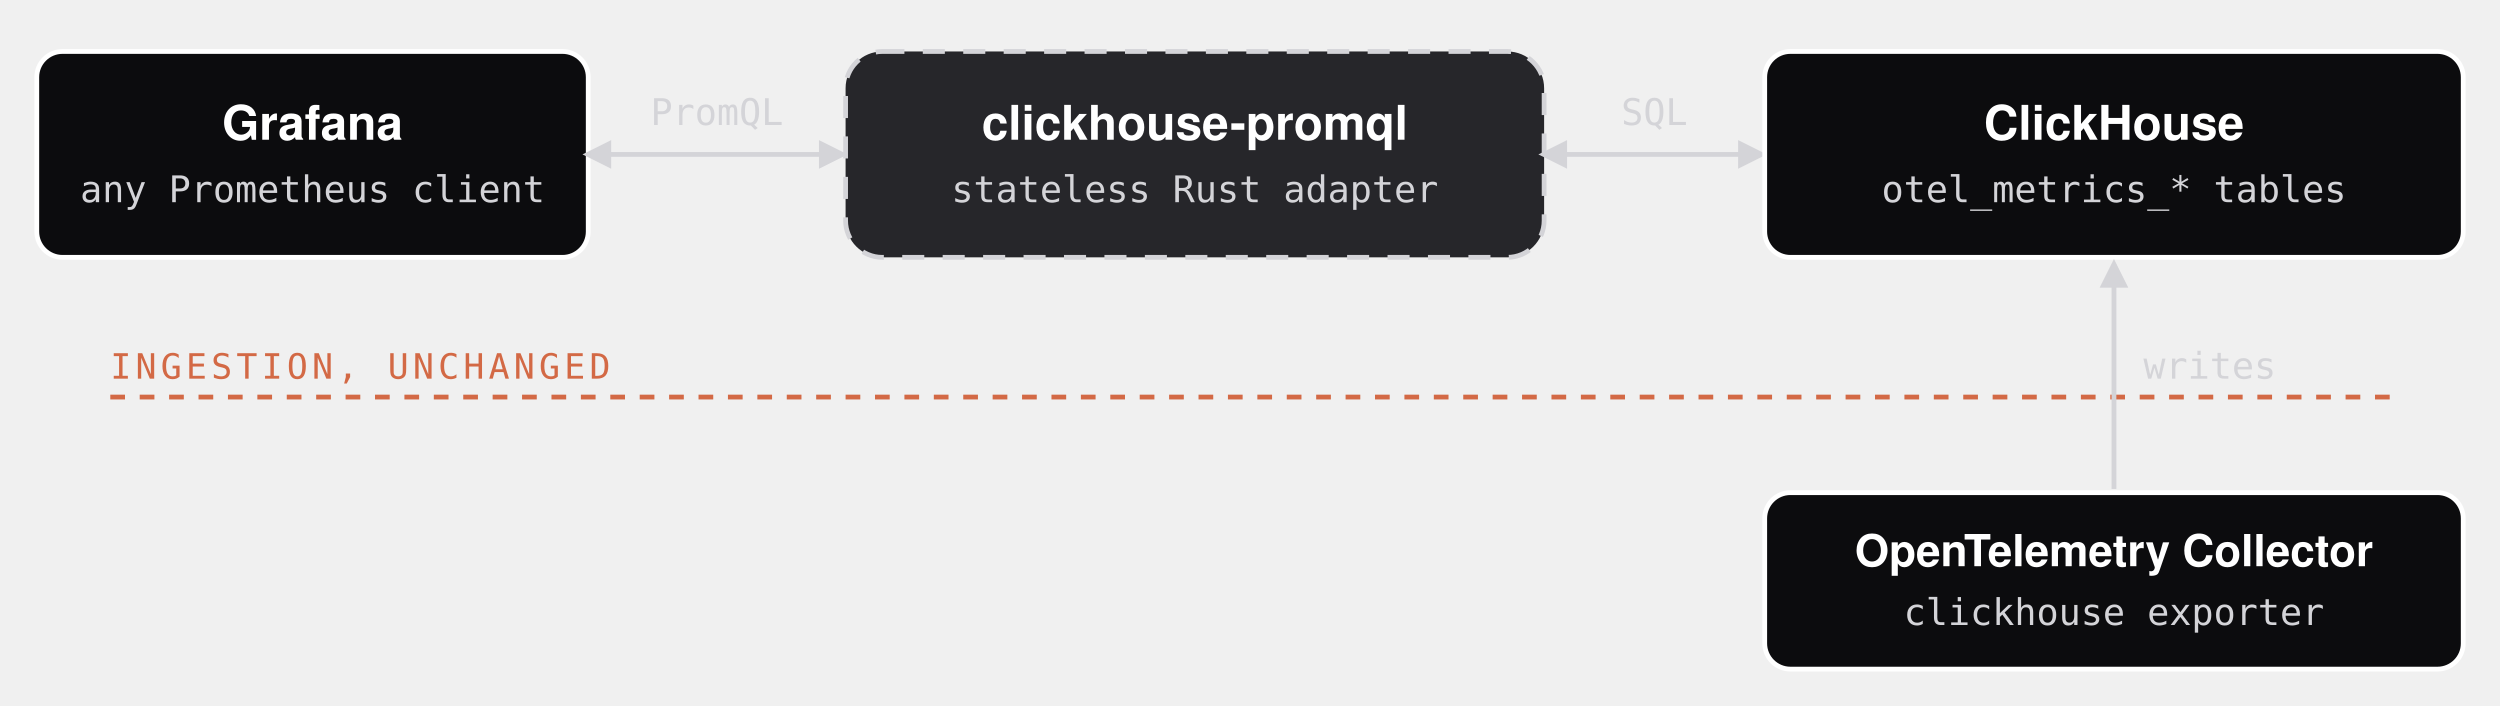
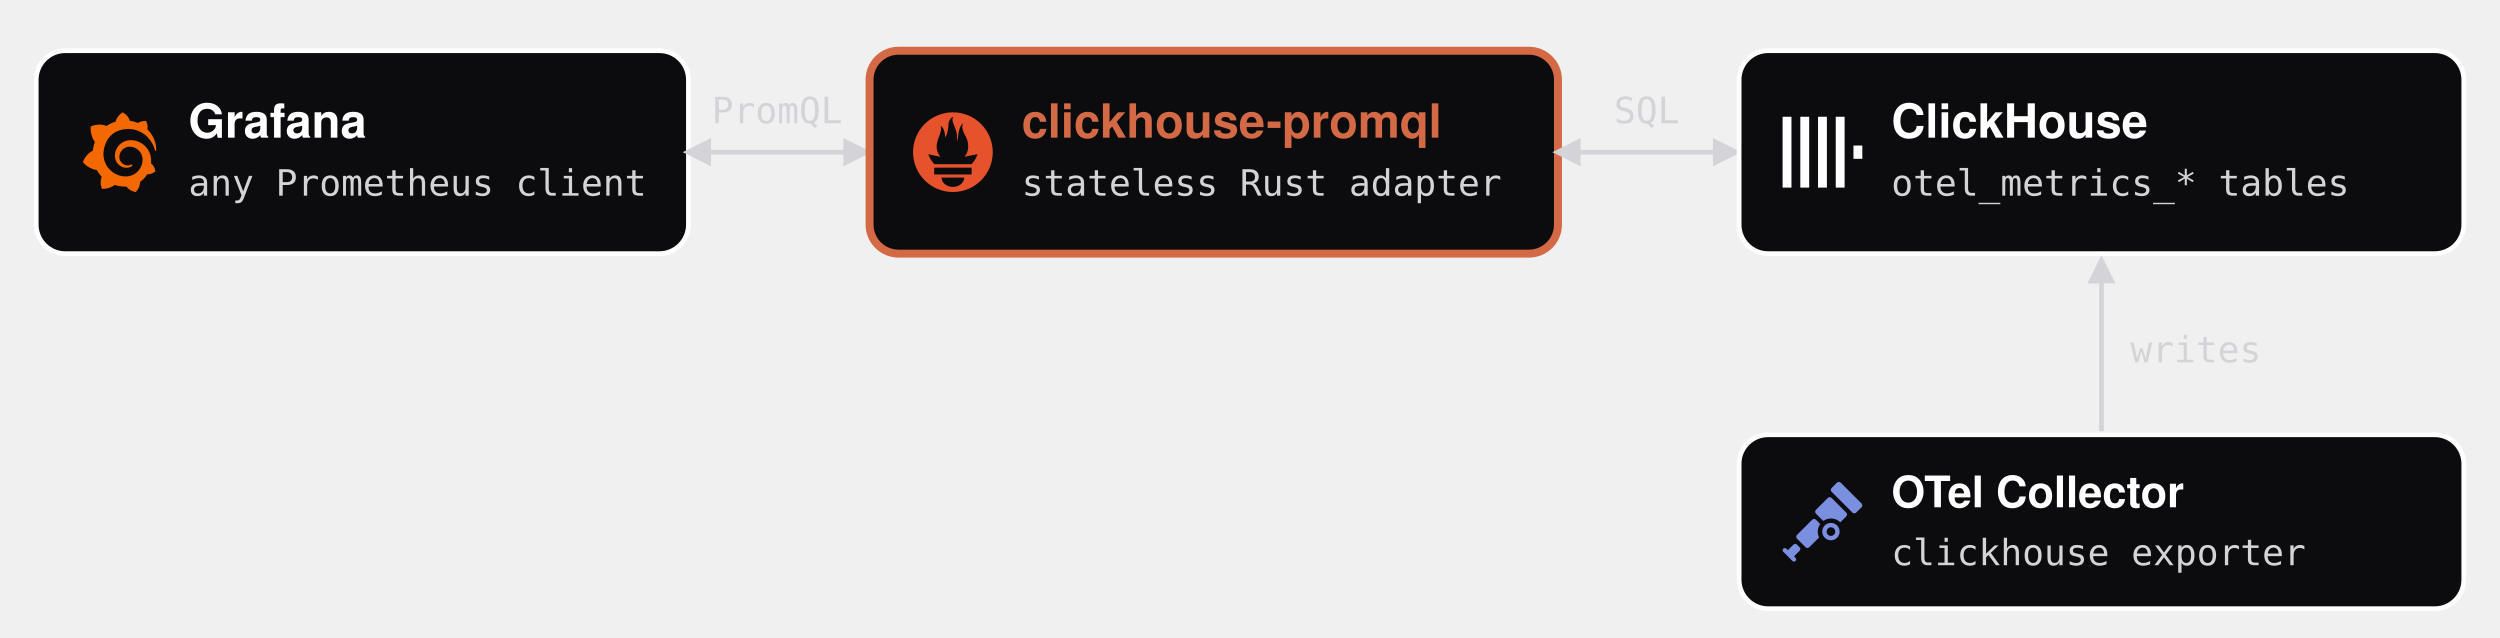
- <svg xmlns="http://www.w3.org/2000/svg" viewBox="0 0 680 192" width="680" height="192" role="img" aria-label="clickhouse-promql architecture. From left to right: Grafana or any Prometheus client sends PromQL over HTTP to the stateless clickhouse-promql adapter, which queries the otel_metrics tables in ClickHouse with SQL. Below ClickHouse, the OpenTelemetry Collector's ClickHouse exporter writes those tables; the ingestion path is unchanged." style="font-family:system-ui,-apple-system,'Segoe UI',Helvetica,Arial,sans-serif">
+ <svg xmlns="http://www.w3.org/2000/svg" viewBox="0 0 690 176" width="690" height="176" role="img" aria-label="clickhouse-promql architecture. From left to right: Grafana or any Prometheus client sends PromQL over HTTP to the stateless clickhouse-promql adapter, which queries the otel_metrics tables in ClickHouse with SQL. Below ClickHouse, the OpenTelemetry Collector's ClickHouse exporter writes those tables." style="font-family:system-ui,-apple-system,'Segoe UI',Helvetica,Arial,sans-serif">
  <defs>
    <marker id="architecture-arrow" viewBox="0 0 10 10" refX="8" refY="5" markerWidth="6" markerHeight="6" orient="auto-start-reverse">
      <path d="M0 0 L10 5 L0 10 z" fill="#d4d4d8" />
    </marker>
  </defs>
-   <rect x="10" y="14" width="150" height="56" rx="7" fill="#0c0c0e" stroke="#ffffff" stroke-width="1.3" />
-   <text x="85" y="38" text-anchor="middle" font-size="13" font-weight="600" fill="#ffffff">Grafana</text>
-   <text x="85" y="55" text-anchor="middle" font-size="10" font-family="ui-monospace,SFMono-Regular,Menlo,Consolas,monospace" fill="#d4d4d8">any Prometheus client</text>
-   <line x1="160" y1="42" x2="229" y2="42" stroke="#d4d4d8" stroke-width="1.3" marker-start="url(#architecture-arrow)" marker-end="url(#architecture-arrow)" />
-   <text x="195" y="34" text-anchor="middle" font-size="10" font-family="ui-monospace,SFMono-Regular,Menlo,Consolas,monospace" fill="#d4d4d8">PromQL</text>
-   <rect x="230" y="14" width="190" height="56" rx="10" fill="#26262a" stroke="#d4d4d8" stroke-width="1.3" stroke-dasharray="6 5" />
-   <text x="325" y="38" text-anchor="middle" font-size="13" font-weight="600" fill="#ffffff">clickhouse-promql</text>
-   <text x="325" y="55" text-anchor="middle" font-size="10" font-family="ui-monospace,SFMono-Regular,Menlo,Consolas,monospace" fill="#d4d4d8">stateless Rust adapter</text>
-   <line x1="420" y1="42" x2="479" y2="42" stroke="#d4d4d8" stroke-width="1.3" marker-start="url(#architecture-arrow)" marker-end="url(#architecture-arrow)" />
-   <text x="450" y="34" text-anchor="middle" font-size="10" font-family="ui-monospace,SFMono-Regular,Menlo,Consolas,monospace" fill="#d4d4d8">SQL</text>
-   <rect x="480" y="14" width="190" height="56" rx="7" fill="#0c0c0e" stroke="#ffffff" stroke-width="1.3" />
-   <text x="575" y="38" text-anchor="middle" font-size="13" font-weight="600" fill="#ffffff">ClickHouse</text>
-   <text x="575" y="55" text-anchor="middle" font-size="10" font-family="ui-monospace,SFMono-Regular,Menlo,Consolas,monospace" fill="#d4d4d8">otel_metrics_* tables</text>
-   <text x="30" y="103" font-size="9.5" font-family="ui-monospace,SFMono-Regular,Menlo,Consolas,monospace" letter-spacing="0.12em" fill="#d36945">INGESTION, UNCHANGED</text>
-   <line x1="30" y1="108" x2="650" y2="108" stroke="#d36945" stroke-width="1.3" stroke-dasharray="4 4" />
-   <text x="583" y="103" font-size="10" font-family="ui-monospace,SFMono-Regular,Menlo,Consolas,monospace" fill="#d4d4d8">writes</text>
-   <line x1="575" y1="133" x2="575" y2="72" stroke="#d4d4d8" stroke-width="1.3" marker-end="url(#architecture-arrow)" />
-   <rect x="480" y="134" width="190" height="48" rx="7" fill="#0c0c0e" stroke="#ffffff" stroke-width="1.3" />
-   <text x="575" y="154" text-anchor="middle" font-size="12" font-weight="600" fill="#ffffff">OpenTelemetry Collector</text>
-   <text x="575" y="170" text-anchor="middle" font-size="10" font-family="ui-monospace,SFMono-Regular,Menlo,Consolas,monospace" fill="#d4d4d8">clickhouse exporter</text>
+   <rect x="10" y="14" width="180" height="56" rx="8" fill="#0c0c0e" stroke="#ffffff" stroke-width="1.3" />
+   <g transform="translate(22 31.0) scale(0.9167)" fill="#F46800">
+     <path d="M23.02 10.59a8.578 8.578 0 0 0-.862-3.034 8.911 8.911 0 0 0-1.789-2.445c.337-1.342-.413-2.505-.413-2.505-1.292-.08-2.113.4-2.416.62-.052-.02-.102-.044-.154-.064-.22-.089-.446-.172-.677-.247-.231-.073-.47-.14-.711-.197a9.867 9.867 0 0 0-.875-.161C14.557.753 12.94 0 12.94 0c-1.804 1.145-2.147 2.744-2.147 2.744l-.018.093c-.098.029-.2.057-.298.088-.138.042-.275.094-.413.143-.138.055-.275.107-.41.166a8.869 8.869 0 0 0-1.557.87l-.063-.029c-2.497-.955-4.716.195-4.716.195-.203 2.658.996 4.33 1.235 4.636a11.608 11.608 0 0 0-.607 2.635C1.636 12.677.953 15.014.953 15.014c1.926 2.214 4.171 2.351 4.171 2.351.003-.002.006-.002.006-.005.285.509.615.994.986 1.446.156.19.32.371.488.548-.704 2.009.099 3.68.099 3.68 2.144.08 3.553-.937 3.849-1.173a9.784 9.784 0 0 0 3.164.501h.08l.055-.003.107-.002.103-.005.003.002c1.01 1.44 2.788 1.646 2.788 1.646 1.264-1.332 1.337-2.653 1.337-2.94v-.058c0-.02-.003-.039-.003-.06.265-.187.52-.387.758-.6a7.875 7.875 0 0 0 1.415-1.7c1.43.083 2.437-.885 2.437-.885-.236-1.49-1.085-2.216-1.264-2.354l-.018-.013-.016-.013a.217.217 0 0 1-.031-.02c.008-.092.016-.18.02-.27.011-.162.016-.323.016-.48v-.253l-.005-.098-.008-.135a1.891 1.891 0 0 0-.01-.13c-.003-.042-.008-.083-.013-.125l-.016-.124-.018-.122a6.215 6.215 0 0 0-2.032-3.73 6.015 6.015 0 0 0-3.222-1.46 6.292 6.292 0 0 0-.85-.048l-.107.002h-.063l-.044.003-.104.008a4.777 4.777 0 0 0-3.335 1.695c-.332.4-.592.84-.768 1.297a4.594 4.594 0 0 0-.312 1.817l.003.091c.005.055.007.11.013.164a3.615 3.615 0 0 0 .698 1.82 3.53 3.53 0 0 0 1.827 1.282c.33.098.66.14.971.137.039 0 .078 0 .114-.002l.063-.003c.02 0 .041-.003.062-.003.034-.002.065-.007.099-.01.007 0 .018-.003.028-.003l.031-.005.06-.008a1.18 1.18 0 0 0 .112-.02c.036-.008.072-.013.109-.024a2.634 2.634 0 0 0 .914-.415c.028-.02.056-.041.085-.065a.248.248 0 0 0 .039-.35.244.244 0 0 0-.309-.06l-.078.042c-.09.044-.184.083-.283.116a2.476 2.476 0 0 1-.475.096c-.028.003-.054.006-.083.006l-.083.002c-.026 0-.054 0-.08-.002l-.102-.006h-.012l-.024.006c-.016-.003-.031-.003-.044-.006-.031-.002-.06-.007-.091-.01a2.59 2.59 0 0 1-.724-.213 2.557 2.557 0 0 1-.667-.438 2.52 2.52 0 0 1-.805-1.475 2.306 2.306 0 0 1-.029-.444l.006-.122v-.023l.002-.031c.003-.021.003-.04.005-.06a3.163 3.163 0 0 1 1.352-2.29 3.12 3.12 0 0 1 .937-.43 2.946 2.946 0 0 1 .776-.101h.06l.07.002.045.003h.026l.07.005a4.041 4.041 0 0 1 1.635.49 3.94 3.94 0 0 1 1.602 1.662 3.77 3.77 0 0 1 .397 1.414l.005.076.003.075c.002.026.002.05.002.075 0 .024.003.052 0 .07v.065l-.002.073-.008.174a6.195 6.195 0 0 1-.08.639 5.1 5.1 0 0 1-.267.927 5.31 5.31 0 0 1-.624 1.13 5.052 5.052 0 0 1-3.237 2.014 4.82 4.82 0 0 1-.649.066l-.039.003h-.287a6.607 6.607 0 0 1-1.716-.265 6.776 6.776 0 0 1-3.4-2.274 6.75 6.75 0 0 1-.746-1.15 6.616 6.616 0 0 1-.714-2.596l-.005-.083-.002-.02v-.056l-.003-.073v-.096l-.003-.104v-.07l.003-.163c.008-.22.026-.45.054-.678a8.707 8.707 0 0 1 .28-1.355c.128-.444.286-.872.473-1.277a7.04 7.04 0 0 1 1.456-2.1 5.925 5.925 0 0 1 .953-.763c.169-.111.343-.213.524-.306.089-.05.182-.091.273-.135.047-.02.093-.042.138-.062a7.177 7.177 0 0 1 .714-.267l.145-.045c.049-.015.098-.026.148-.041.098-.029.197-.052.296-.076.049-.013.1-.02.15-.033l.15-.032.151-.028.076-.013.075-.01.153-.024c.057-.01.114-.013.171-.023l.169-.021c.036-.003.073-.008.106-.01l.073-.008.036-.003.042-.002c.057-.003.114-.008.171-.01l.086-.006h.023l.037-.003.145-.007a7.999 7.999 0 0 1 1.708.125 7.917 7.917 0 0 1 2.048.68 8.253 8.253 0 0 1 1.672 1.09l.09.077.089.078c.06.052.114.107.171.159.057.052.112.106.166.16.052.055.107.107.159.164a8.671 8.671 0 0 1 1.41 1.978c.012.026.028.052.04.078l.04.078.075.156c.023.051.05.1.07.153l.065.15a8.848 8.848 0 0 1 .45 1.34.19.19 0 0 0 .201.142.186.186 0 0 0 .172-.184c.01-.246.002-.532-.024-.856z" />
+   </g>
+   <text x="52" y="38.0" font-size="13" font-weight="600" fill="#ffffff">Grafana</text>
+   <text x="52" y="54.0" font-size="10" font-family="ui-monospace,SFMono-Regular,Menlo,Consolas,monospace" fill="#d4d4d8">any Prometheus client</text>
+   <line x1="190" y1="42" x2="239" y2="42" stroke="#d4d4d8" stroke-width="1.3" marker-start="url(#architecture-arrow)" marker-end="url(#architecture-arrow)" />
+   <text x="214.5" y="34" text-anchor="middle" font-size="10" font-family="ui-monospace,SFMono-Regular,Menlo,Consolas,monospace" fill="#d4d4d8">PromQL</text>
+   <rect x="240" y="14" width="190" height="56" rx="8" fill="#0c0c0e" stroke="#d36945" stroke-width="2.2" />
+   <g transform="translate(252 31.0) scale(0.9167)" fill="#E6522C">
+     <path d="M12 0C5.373 0 0 5.372 0 12c0 6.627 5.373 12 12 12s12-5.373 12-12c0-6.628-5.373-12-12-12zm0 22.46c-1.885 0-3.414-1.26-3.414-2.814h6.828c0 1.553-1.528 2.813-3.414 2.813zm5.64-3.745H6.36v-2.046h11.28v2.046zm-.04-3.098H6.391c-.037-.043-.075-.086-.111-.13-1.155-1.401-1.427-2.133-1.69-2.879-.005-.025 1.4.287 2.395.511 0 0 .513.119 1.262.255-.72-.843-1.147-1.915-1.147-3.01 0-2.406 1.845-4.508 1.18-6.207.648.053 1.34 1.367 1.387 3.422.689-.951.977-2.69.977-3.755 0-1.103.727-2.385 1.454-2.429-.648 1.069.168 1.984.894 4.256.272.854.237 2.29.447 3.201.07-1.892.395-4.652 1.595-5.605-.529 1.2.079 2.702.494 3.424.671 1.164 1.078 2.047 1.078 3.716a4.642 4.642 0 01-1.11 2.996c.792-.149 1.34-.283 1.34-.283l2.573-.502s-.374 1.538-1.81 3.019z" />
+   </g>
+   <text x="282" y="38.0" font-size="13" font-weight="600" fill="#d36945">clickhouse-promql</text>
+   <text x="282" y="54.0" font-size="10" font-family="ui-monospace,SFMono-Regular,Menlo,Consolas,monospace" fill="#d4d4d8">stateless Rust adapter</text>
+   <line x1="430" y1="42" x2="479" y2="42" stroke="#d4d4d8" stroke-width="1.3" marker-start="url(#architecture-arrow)" marker-end="url(#architecture-arrow)" />
+   <text x="454.5" y="34" text-anchor="middle" font-size="10" font-family="ui-monospace,SFMono-Regular,Menlo,Consolas,monospace" fill="#d4d4d8">SQL</text>
+   <rect x="480" y="14" width="200" height="56" rx="8" fill="#0c0c0e" stroke="#ffffff" stroke-width="1.3" />
+   <g transform="translate(492 31.0) scale(0.9167)" fill="#ffffff">
+     <path d="M21.333 10H24v4h-2.667ZM16 1.335h2.667v21.33H16Zm-5.333 0h2.666v21.33h-2.666ZM0 22.665V1.335h2.667v21.33zm5.333-21.33H8v21.33H5.333Z" />
+   </g>
+   <text x="522" y="38.0" font-size="13" font-weight="600" fill="#ffffff">ClickHouse</text>
+   <text x="522" y="54.0" font-size="10" font-family="ui-monospace,SFMono-Regular,Menlo,Consolas,monospace" fill="#d4d4d8">otel_metrics_* tables</text>
+   <line x1="580" y1="119" x2="580" y2="72" stroke="#d4d4d8" stroke-width="1.3" marker-end="url(#architecture-arrow)" />
+   <text x="588" y="100" font-size="10" font-family="ui-monospace,SFMono-Regular,Menlo,Consolas,monospace" fill="#d4d4d8">writes</text>
+   <rect x="480" y="120" width="200" height="48" rx="8" fill="#0c0c0e" stroke="#ffffff" stroke-width="1.3" />
+   <g transform="translate(492 133.0) scale(0.9167)" fill="#7b8fe0">
+     <path d="M12.697 13.117c-1.022 1.022-1.022 2.68 0 3.702 1.022 1.022 2.68 1.022 3.702 0 1.022-1.022 1.022-2.68 0-3.702-1.022-1.022-2.68-1.022-3.702 0zm2.768 2.77c-.506.506-1.327.506-1.833 0s-.506-1.327 0-1.833c.506-.506 1.327-.506 1.833 0 .506.504.506 1.327 0 1.833zM16.356.235l-1.604 1.604c-.314.314-.314.83 0 1.144L21.015 9.247c.314.314.83.314 1.144 0l1.604-1.604c.314-.314.314-.83 0-1.144L17.498.235c-.314-.314-.828-.314-1.142 0zM5.117 20.734c.285-.285.285-.75 0-1.034l-.816-.816c-.285-.285-.75-.285-1.034 0l-1.685 1.685-.002.002-.463-.463c-.256-.256-.672-.256-.925 0-.256.256-.256.672 0 .925l2.775 2.775c.256.256.672.256.925 0 .253-.256.256-.672 0-.925l-.463-.463.002-.002zm8.486-15.893-3.564 3.564c-.316.316-.316.837 0 1.154l2.201 2.2c1.555-1.12 3.736-.981 5.136.419l1.782-1.782c.316-.317.316-.837 0-1.154l-4.401-4.401c-.317-.319-.837-.319-1.154 0zm-2.288 7.846-1.3-1.3c-.304-.304-.803-.304-1.108 0l-4.584 4.586c-.304.304-.304.803 0 1.108l2.597 2.597c.304.304.803.304 1.108 0l2.948-2.953c-.623-1.288-.511-2.843.338-4.038z" />
+   </g>
+   <text x="522" y="140.0" font-size="12" font-weight="600" fill="#ffffff">OTel Collector</text>
+   <text x="522" y="156.0" font-size="10" font-family="ui-monospace,SFMono-Regular,Menlo,Consolas,monospace" fill="#d4d4d8">clickhouse exporter</text>
</svg>
